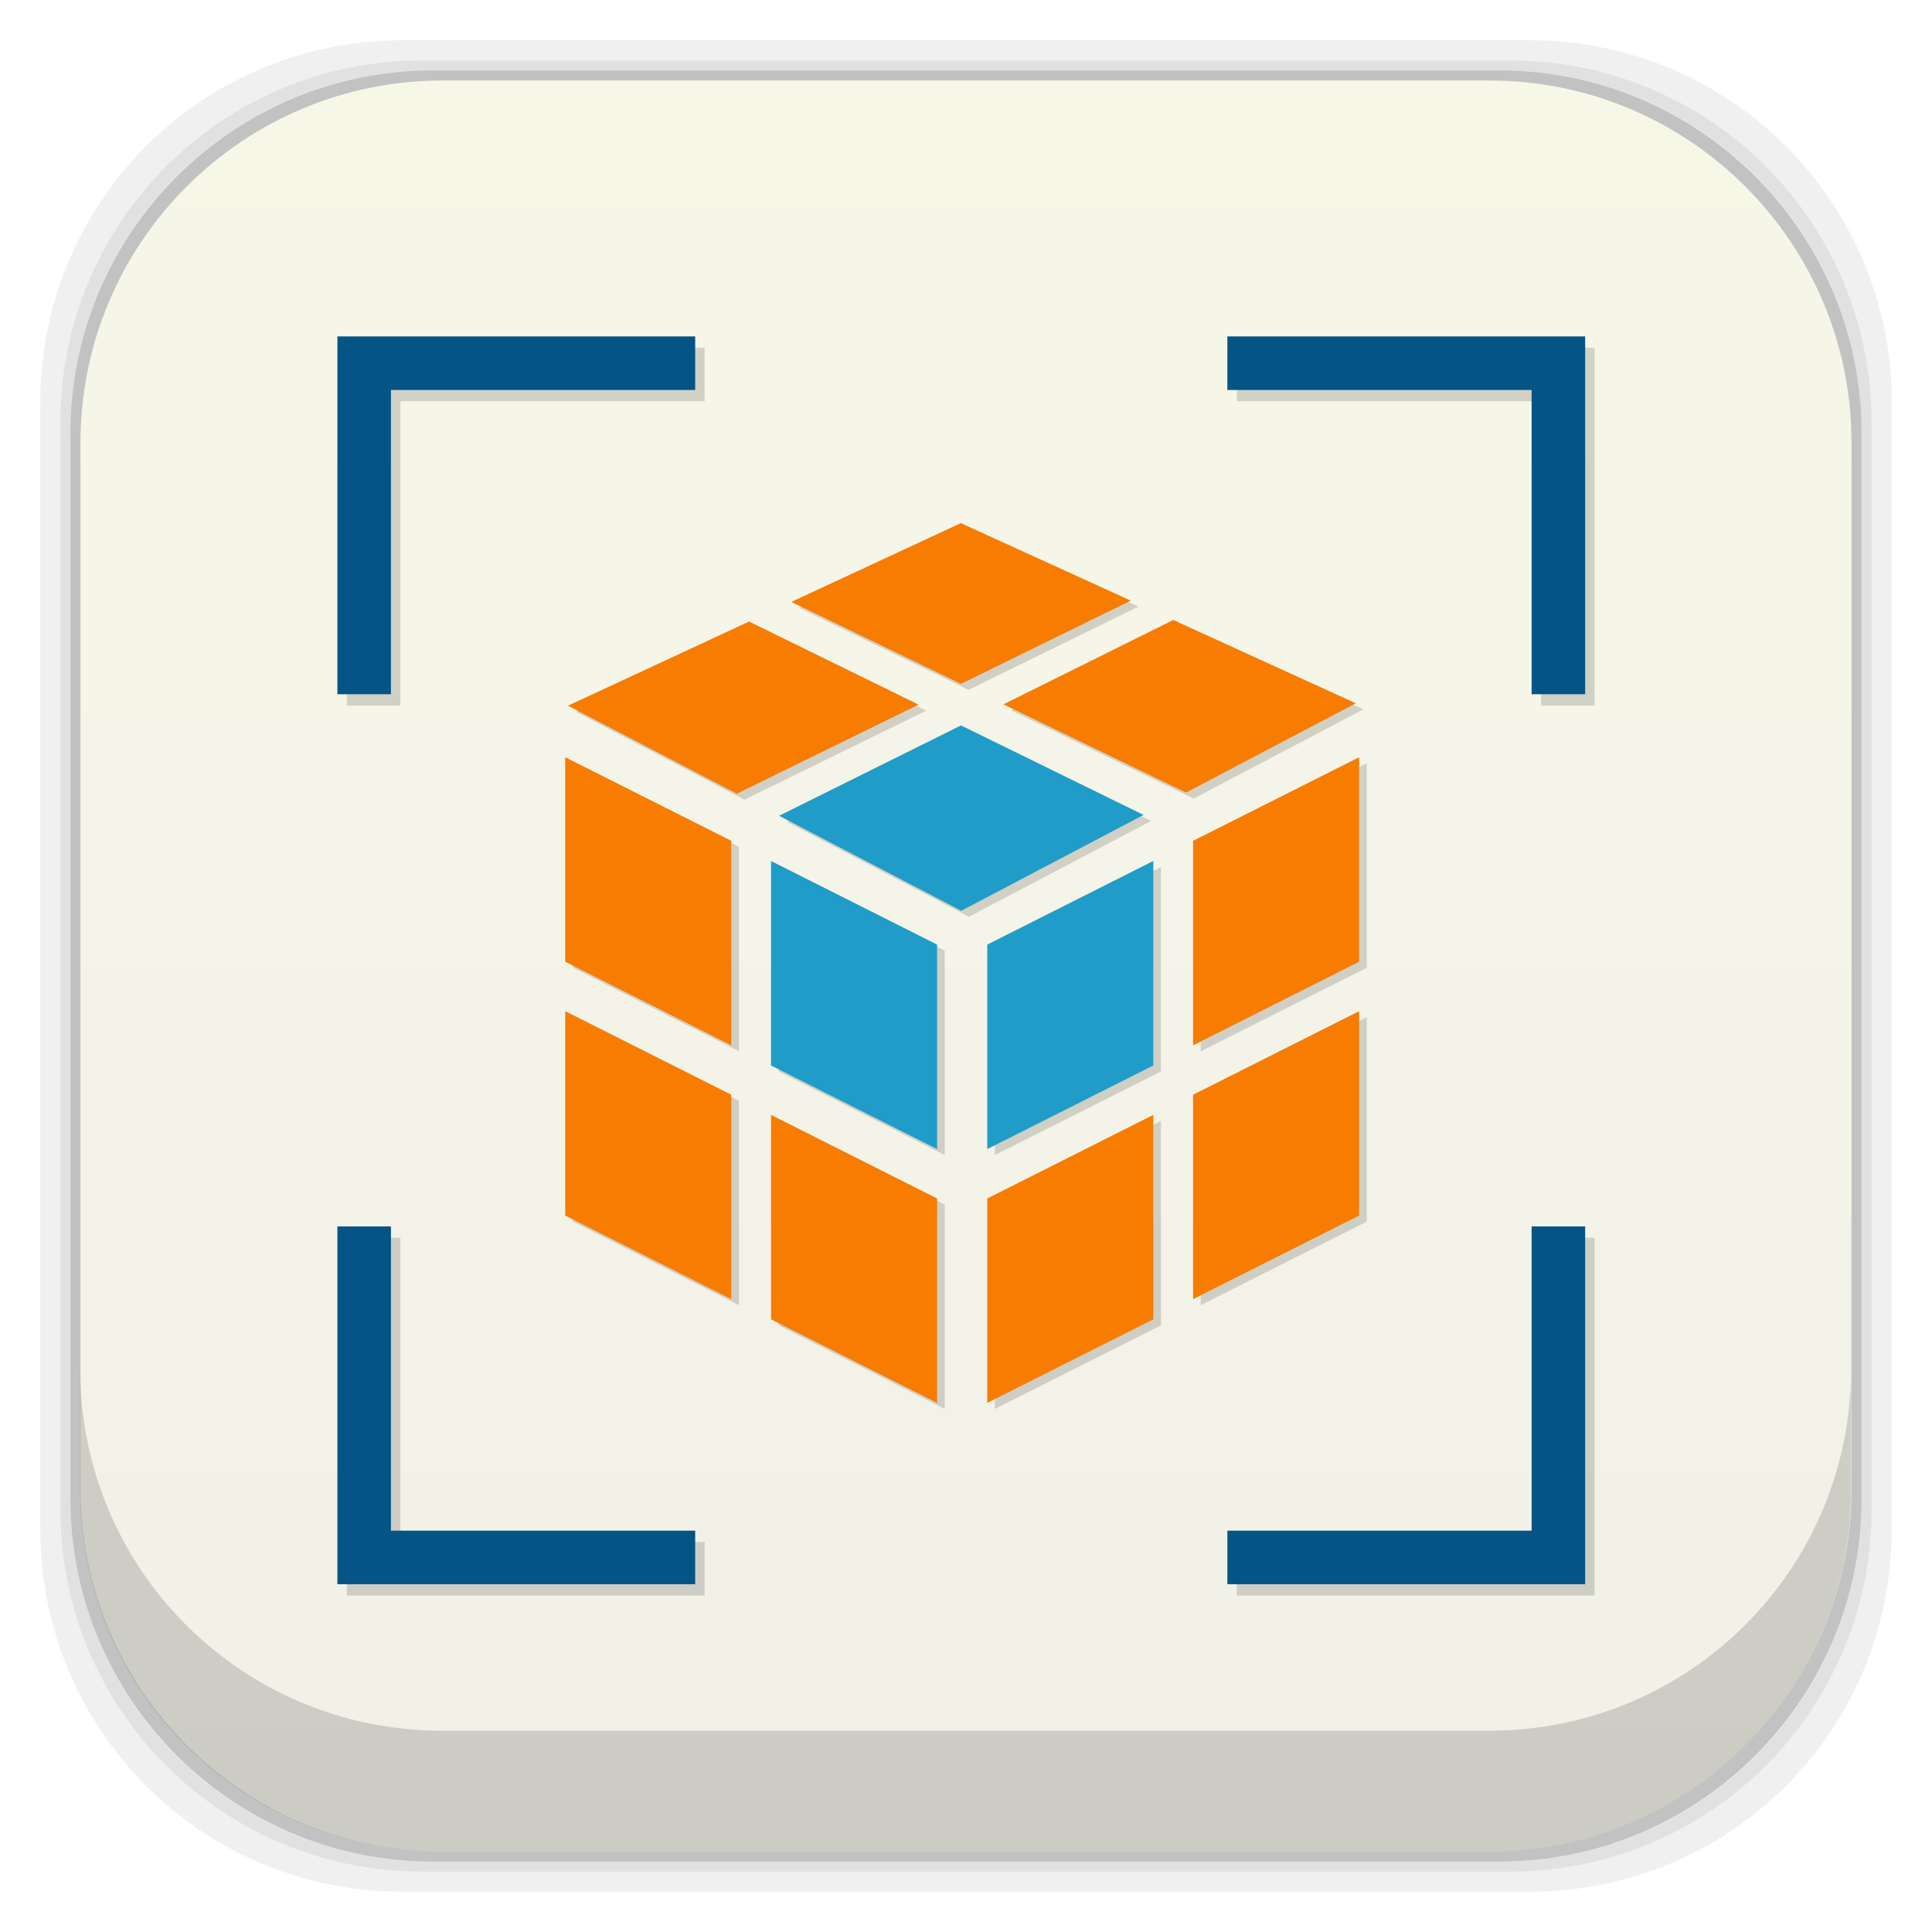
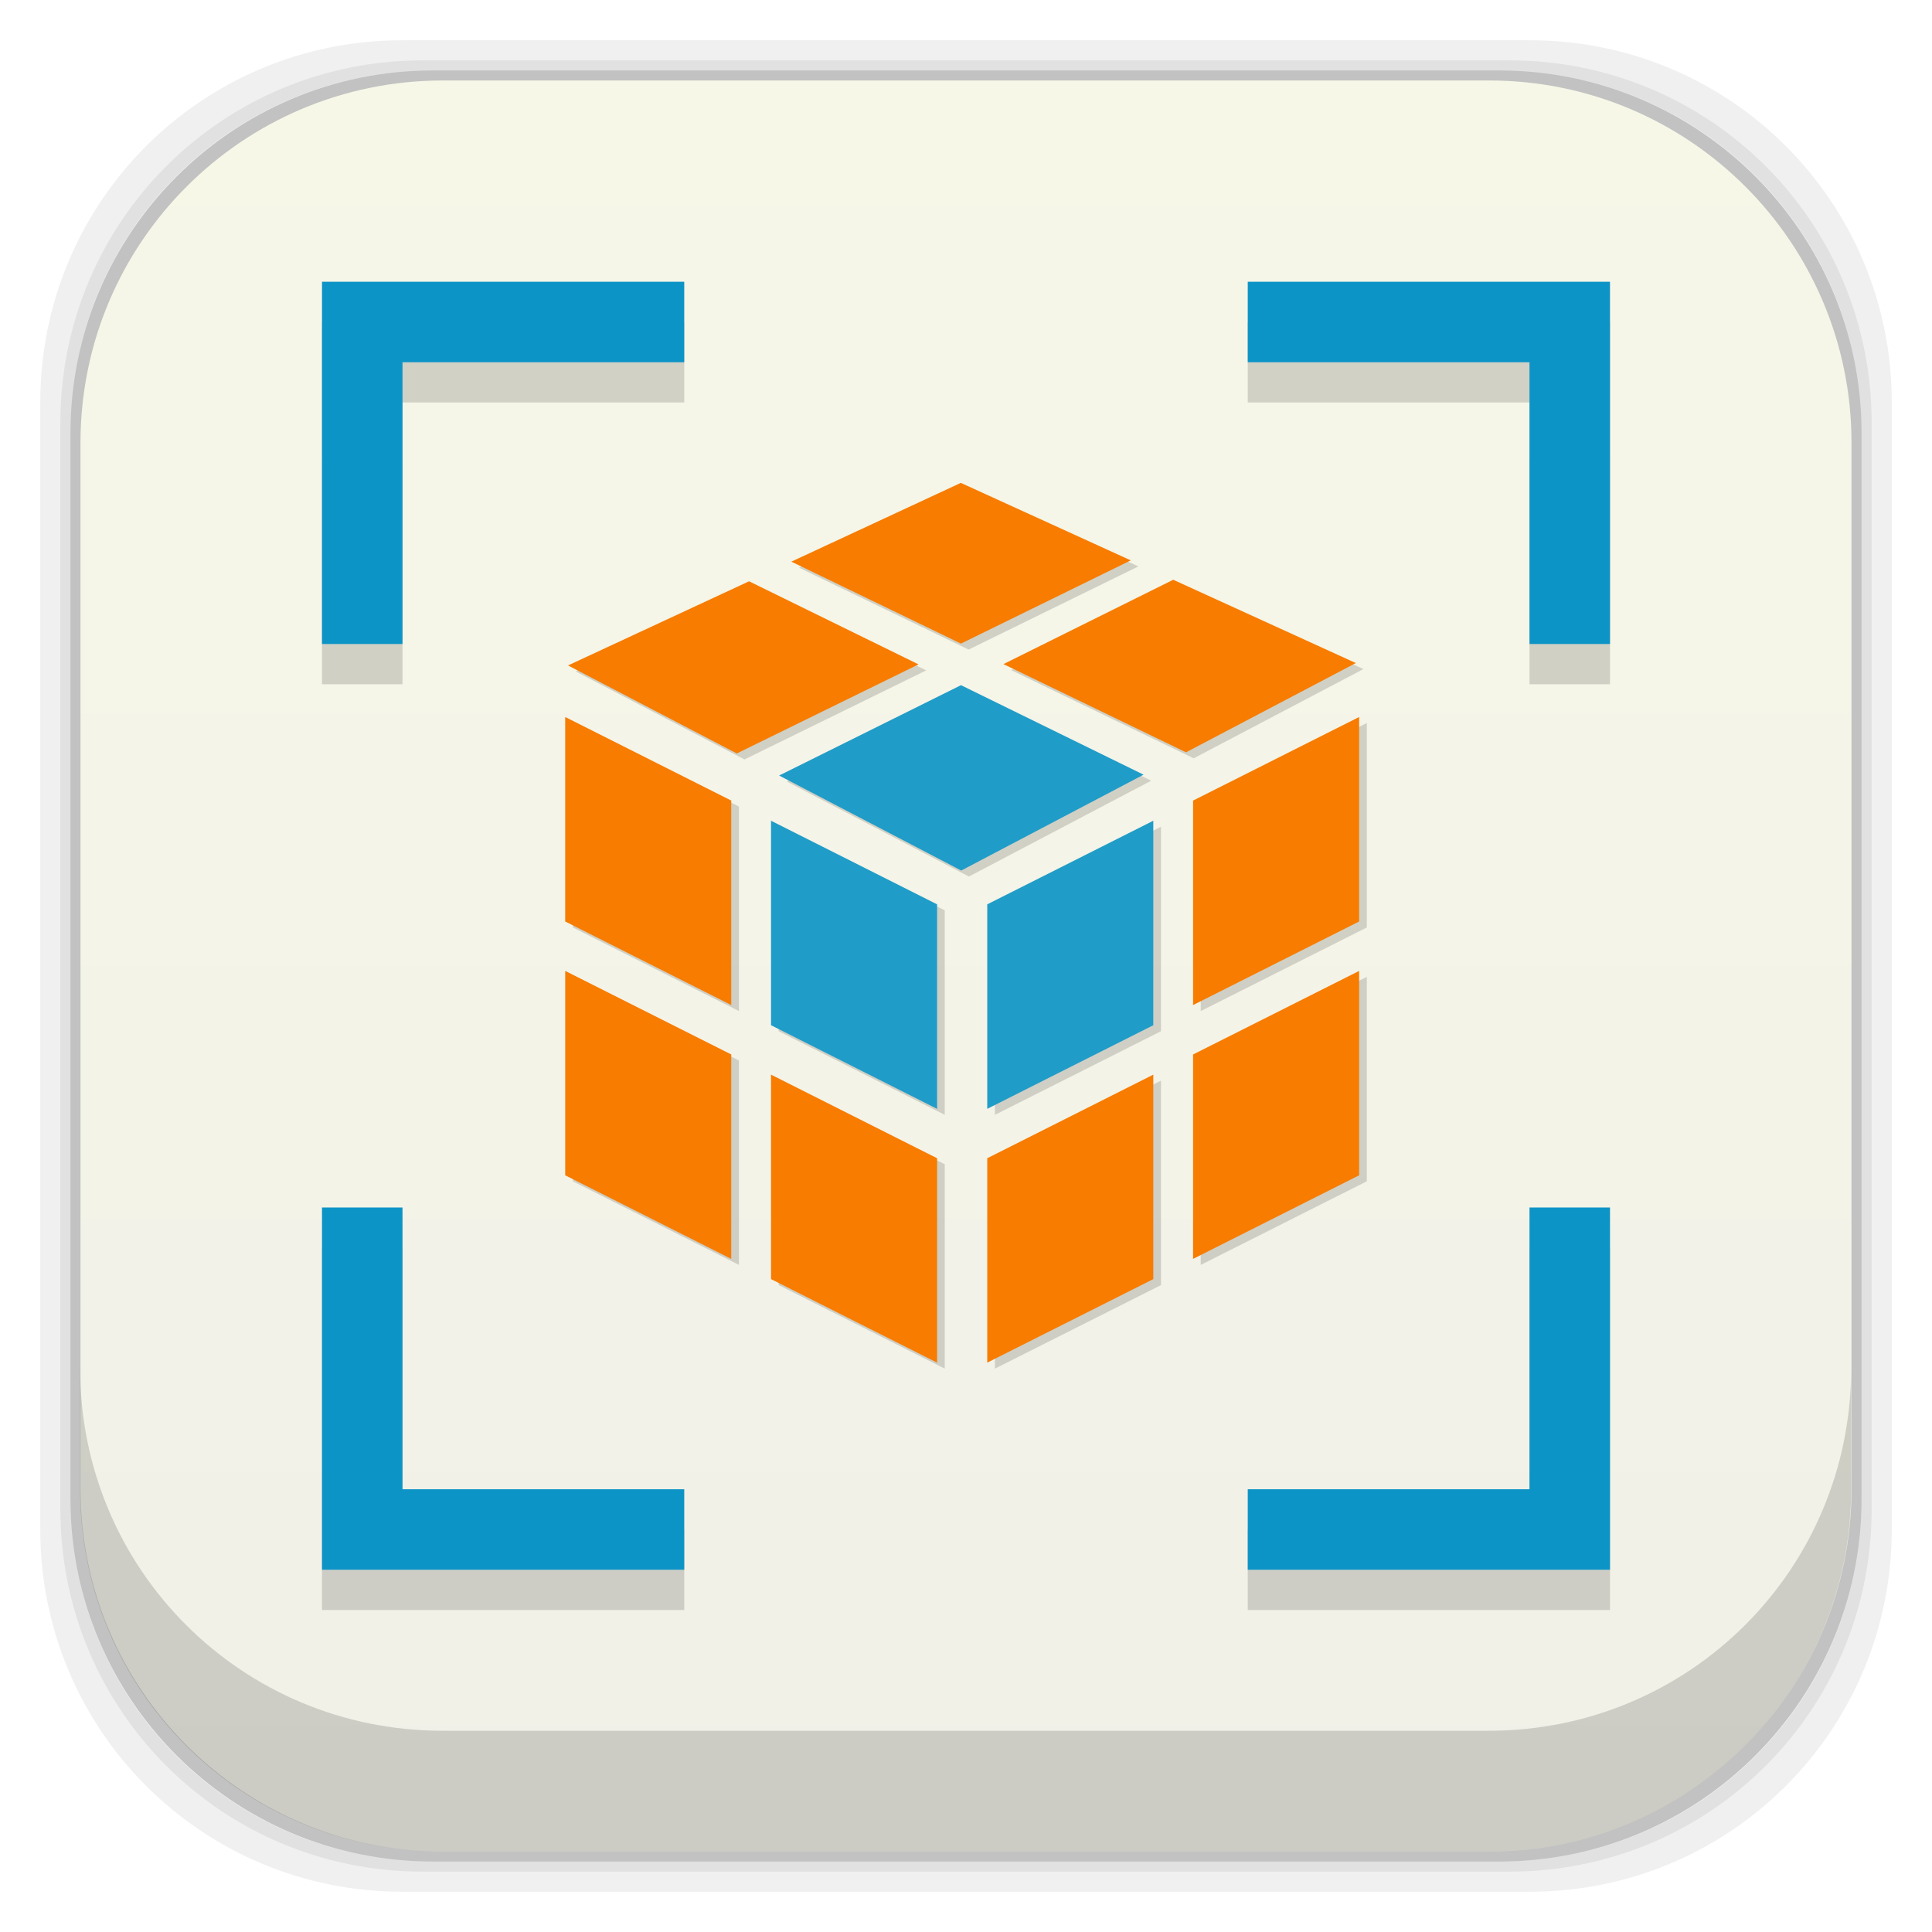
<svg xmlns="http://www.w3.org/2000/svg" xmlns:xlink="http://www.w3.org/1999/xlink" width="48" height="48" id="svg2" version="1.1">
  <defs id="defs4">
    <linearGradient id="linearGradient3768">
      <stop style="stop-color:#f7f7e8;stop-opacity:1;" offset="0" id="stop3770" />
      <stop style="stop-color:#f0f0e8;stop-opacity:1;" offset="1" id="stop3772" />
    </linearGradient>
    <radialGradient r="23" fy="42.5" fx="24" cy="42.5" cx="24" gradientTransform="matrix(1.043478,0,0,0.1956518,-1.07163,41.18481)" gradientUnits="userSpaceOnUse" id="radialGradient3913" xlink:href="#linearGradient4243-9" />
    <linearGradient id="linearGradient4243-9">
      <stop style="stop-color:#000000;stop-opacity:1;" offset="0" id="stop4245-0" />
      <stop style="stop-color:#000000;stop-opacity:0;" offset="1" id="stop4247-7" />
    </linearGradient>
    <radialGradient r="23" fy="42.5" fx="24" cy="42.5" cx="24" gradientTransform="matrix(1.043478,0,0,0.1956518,-1.07173,1045.547)" gradientUnits="userSpaceOnUse" id="radialGradient3076" xlink:href="#linearGradient4243-9" />
    <linearGradient xlink:href="#linearGradient3768" id="linearGradient3776" x1="2" y1="1028.362" x2="46" y2="1028.362" gradientUnits="userSpaceOnUse" gradientTransform="translate(1004.362,-1052.362)" />
  </defs>
  <g id="layer1" transform="translate(0,-1004.362)">
    <g id="g3878" transform="translate(-39.76588,1007.889)">
      <path id="rect3829" d="m 49.766,-2.527 c -4.986,0 -9,4.014 -9,9 l 0,28 c 0,4.986 4.014,9 9,9 l 28,0 c 4.986,0 9,-4.014 9,-9 l 0,-28 c 0,-4.986 -4.014,-9 -9,-9 l -28,0 z m 0.5,0.5 27,0 c 4.986,0 9,4.014 9,9 l 0,27 c 0,4.986 -4.014,9 -9,9 l -27,0 c -4.986,0 -9,-4.014 -9,-9 l 0,-27 c 0,-4.986 4.014,-9 9,-9 z" style="opacity:0.06;fill:#000000;fill-opacity:1;stroke:none;display:inline" />
      <path id="rect3827" d="m 50.266,-2.027 c -4.986,0 -9,4.014 -9,9 l 0,27 c 0,4.986 4.014,9 9,9 l 27,0 c 4.986,0 9,-4.014 9,-9 l 0,-27 c 0,-4.986 -4.014,-9 -9,-9 l -27,0 z m 0.25,0.25 26.5,0 c 4.986,0 9,4.014 9,9 l 0,26.5 c 0,4.986 -4.014,9 -9,9 l -26.5,0 c -4.986,0 -9,-4.014 -9,-9 l 0,-26.5 c 0,-4.986 4.014,-9 9,-9 z" style="opacity:0.12;fill:#000000;fill-opacity:1;stroke:none;display:inline" />
      <rect rx="9" ry="9" y="-1.777" x="41.516" height="44.5" width="44.5" id="rect3038-4" style="opacity:0.24;fill:#000000;fill-opacity:1;stroke:none;display:inline" />
    </g>
  </g>
  <g id="layer2" transform="translate(0,-1004.362)" style="display:none">
    <path style="opacity:0.3;fill:url(#radialGradient3076);fill-opacity:1;stroke:none;display:inline" d="m 1.003,1049.362 c 0.488,4.519 4.316,8 8.969,8 l 28,0 c 4.653,0 8.481,-3.481 8.969,-8 l -45.938,0 z" id="rect4241" />
  </g>
  <g id="layer3" transform="translate(0,-1004.362)">
    <rect rx="9" ry="9" y="-46" x="1006.362" height="44" width="44" id="rect4169-3" style="fill:url(#linearGradient3776);fill-opacity:1;stroke:none;display:inline" transform="matrix(0,1,-1,0,0,0)" />
  </g>
  <g id="layer4" transform="translate(0,-1004.362)">
-     <g transform="matrix(0.04297393,0,0,0.04297393,13.07241,1017.452)" id="g3862" style="opacity:0.15;fill:#000000">
+     <path id="path3057" d="m 8,1012.362 0,9 2,0 0,-7 7,0 0,-2 z" style="opacity:0.15;fill:#000000;fill-opacity:1;stroke:none" />
+     <path style="opacity:0.15;fill:#000000;fill-opacity:1;stroke:none" d="m 40,1012.362 0,9 -2,0 0,-7 -7,0 0,-2 z" id="path3059" />
+     <path style="opacity:0.15;fill:#000000;fill-opacity:1;stroke:none" d="m 8,1044.362 0,-9 2,0 0,7 7,0 0,2 z" id="path3061" />
+     <path id="path3063" d="m 40,1044.362 0,-9 -2,0 0,7 -7,0 0,2 z" style="opacity:0.15;fill:#000000;fill-opacity:1;stroke:none" />
+     <g transform="matrix(0.04297393,0,0,0.04297393,13.07241,1016.452)" id="g3862" style="opacity:0.15;fill:#000000">
      <g id="g3864" style="fill:#000000">
        <g id="g3866" style="fill:#000000">
-           <polygon style="fill:#000000" points="27,136.655 27,254.875 123,303.193 123,184.973 " id="polygon3868" />
-           <polygon style="fill:#000000" points="242,244.967 146,196.636 146,314.855 242,363.193 " id="polygon3870" />
-           <polygon style="fill:#000000" points="242,509.92 242,391.752 146,343.428 146,461.635 " id="polygon3872" />
-           <polygon style="fill:#000000" points="27,401.622 123,449.946 123,331.765 27,283.453 " id="polygon3874" />
+           <polygon style="fill:#000000" points="27,254.875 123,303.193 123,184.973 27,136.655 " id="polygon3868" />
+           <polygon style="fill:#000000" points="146,196.636 146,314.855 242,363.193 242,244.967 " id="polygon3870" />
+           <polygon style="fill:#000000" points="242,391.752 146,343.428 146,461.635 242,509.92 " id="polygon3872" />
+           <polygon style="fill:#000000" points="123,449.946 123,331.765 27,283.453 27,401.622 " id="polygon3874" />
        </g>
        <g id="g3876" style="fill:#000000">
-           <polygon style="fill:#000000" points="486,136.655 486,254.875 390,303.193 390,184.973 " id="polygon3878" />
-           <polygon style="fill:#000000" points="271,244.967 367,196.636 367,314.855 271,363.193 " id="polygon3880" />
-           <polygon style="fill:#000000" points="271,509.92 271,391.752 367,343.428 367,461.635 " id="polygon3882" />
-           <polygon style="fill:#000000" points="486,401.622 390,449.946 390,331.765 486,283.453 " id="polygon3884" />
+           <polygon style="fill:#000000" points="486,254.875 390,303.193 390,184.973 486,136.655 " id="polygon3878" />
+           <polygon style="fill:#000000" points="367,196.636 367,314.855 271,363.193 271,244.967 " id="polygon3880" />
+           <polygon style="fill:#000000" points="271,391.752 367,343.428 367,461.635 271,509.92 " id="polygon3882" />
+           <polygon style="fill:#000000" points="390,449.946 390,331.765 486,283.453 486,401.622 " id="polygon3884" />
        </g>
      </g>
      <g id="g3886" style="fill:#000000">
-         <polygon style="fill:#000000" points="255.718,1.305 157.738,46.844 255.796,94.214 353.971,46.11 " id="polygon3888" />
-         <polygon style="fill:#000000" points="484.074,105.467 378.516,57.312 280.36,106.078 385.919,157.071 " id="polygon3890" />
-         <polygon style="fill:#000000" points="255.978,225.415 361.373,170.006 255.815,118.259 150.679,170.493 " id="polygon3892" />
-         <polygon style="fill:#000000" points="28.627,106.85 126.212,157.733 231.276,106.24 133.296,58.201 " id="polygon3894" />
+         <polygon style="fill:#000000" points="157.738,46.844 255.796,94.214 353.971,46.11 255.718,1.305 " id="polygon3888" />
+         <polygon style="fill:#000000" points="378.516,57.312 280.36,106.078 385.919,157.071 484.074,105.467 " id="polygon3890" />
+         <polygon style="fill:#000000" points="361.373,170.006 255.815,118.259 150.679,170.493 255.978,225.415 " id="polygon3892" />
+         <polygon style="fill:#000000" points="126.212,157.733 231.276,106.24 133.296,58.201 28.627,106.85 " id="polygon3894" />
      </g>
    </g>
-     <g id="g3903" transform="translate(0,1.499983)">
-       <polygon transform="matrix(0.04297393,0,0,0.04297393,12.88197,1015.803)" id="polygon3146" points="242,363.193 242,244.967 146,196.636 146,314.855 " style="fill:#209cc8;fill-opacity:1" />
-       <polygon transform="matrix(0.04297393,0,0,0.04297393,12.88197,1015.803)" id="polygon3156" points="271,363.193 271,244.967 367,196.636 367,314.855 " style="fill:#209cc8;fill-opacity:1" />
-       <polygon transform="matrix(0.04297393,0,0,0.04297393,12.88197,1015.803)" style="fill:#209cc8;fill-opacity:1" points="361.373,170.006 255.815,118.259 150.679,170.493 255.978,225.415 " id="polygon3168" />
+     <g id="g3903" transform="translate(0,0.4999826)">
+       <polygon transform="matrix(0.04297393,0,0,0.04297393,12.88197,1015.803)" id="polygon3146" points="242,244.967 146,196.636 146,314.855 242,363.193 " style="fill:#209cc8;fill-opacity:1" />
+       <polygon transform="matrix(0.04297393,0,0,0.04297393,12.88197,1015.803)" id="polygon3156" points="271,244.967 367,196.636 367,314.855 271,363.193 " style="fill:#209cc8;fill-opacity:1" />
+       <polygon transform="matrix(0.04297393,0,0,0.04297393,12.88197,1015.803)" style="fill:#209cc8;fill-opacity:1" points="255.815,118.259 150.679,170.493 255.978,225.415 361.373,170.006 " id="polygon3168" />
    </g>
-     <g id="g3892" style="fill:#f77c00;fill-opacity:1" transform="translate(0,1.499983)">
-       <polygon transform="matrix(0.04297393,0,0,0.04297393,12.88197,1015.803)" id="polygon3144" points="123,184.973 27,136.655 27,254.875 123,303.193 " style="fill:#f77c00;fill-opacity:1" />
-       <polygon transform="matrix(0.04297393,0,0,0.04297393,12.88197,1015.803)" id="polygon3148" points="146,461.635 242,509.92 242,391.752 146,343.428 " style="fill:#f77c00;fill-opacity:1" />
-       <polygon transform="matrix(0.04297393,0,0,0.04297393,12.88197,1015.803)" id="polygon3150" points="27,283.453 27,401.622 123,449.946 123,331.765 " style="fill:#f77c00;fill-opacity:1" />
-       <polygon transform="matrix(0.04297393,0,0,0.04297393,12.88197,1015.803)" id="polygon3154" points="390,184.973 486,136.655 486,254.875 390,303.193 " style="fill:#f77c00;fill-opacity:1" />
-       <polygon transform="matrix(0.04297393,0,0,0.04297393,12.88197,1015.803)" id="polygon3158" points="367,461.635 271,509.92 271,391.752 367,343.428 " style="fill:#f77c00;fill-opacity:1" />
-       <polygon transform="matrix(0.04297393,0,0,0.04297393,12.88197,1015.803)" id="polygon3160" points="486,283.453 486,401.622 390,449.946 390,331.765 " style="fill:#f77c00;fill-opacity:1" />
-       <polygon transform="matrix(0.04297393,0,0,0.04297393,12.88197,1015.803)" style="fill:#f77c00;fill-opacity:1" points="157.738,46.844 255.796,94.214 353.971,46.11 255.718,1.305 " id="polygon3164" />
-       <polygon transform="matrix(0.04297393,0,0,0.04297393,12.88197,1015.803)" style="fill:#f77c00;fill-opacity:1" points="378.516,57.312 280.36,106.078 385.919,157.071 484.074,105.467 " id="polygon3166" />
-       <polygon transform="matrix(0.04297393,0,0,0.04297393,12.88197,1015.803)" style="fill:#f77c00;fill-opacity:1" points="126.212,157.733 231.276,106.24 133.296,58.201 28.627,106.85 " id="polygon3170" />
+     <g id="g3892" style="fill:#f77c00;fill-opacity:1" transform="translate(0,0.4999826)">
+       <polygon transform="matrix(0.04297393,0,0,0.04297393,12.88197,1015.803)" id="polygon3144" points="27,136.655 27,254.875 123,303.193 123,184.973 " style="fill:#f77c00;fill-opacity:1" />
+       <polygon transform="matrix(0.04297393,0,0,0.04297393,12.88197,1015.803)" id="polygon3148" points="242,509.92 242,391.752 146,343.428 146,461.635 " style="fill:#f77c00;fill-opacity:1" />
+       <polygon transform="matrix(0.04297393,0,0,0.04297393,12.88197,1015.803)" id="polygon3150" points="27,401.622 123,449.946 123,331.765 27,283.453 " style="fill:#f77c00;fill-opacity:1" />
+       <polygon transform="matrix(0.04297393,0,0,0.04297393,12.88197,1015.803)" id="polygon3154" points="486,136.655 486,254.875 390,303.193 390,184.973 " style="fill:#f77c00;fill-opacity:1" />
+       <polygon transform="matrix(0.04297393,0,0,0.04297393,12.88197,1015.803)" id="polygon3158" points="271,509.92 271,391.752 367,343.428 367,461.635 " style="fill:#f77c00;fill-opacity:1" />
+       <polygon transform="matrix(0.04297393,0,0,0.04297393,12.88197,1015.803)" id="polygon3160" points="486,401.622 390,449.946 390,331.765 486,283.453 " style="fill:#f77c00;fill-opacity:1" />
+       <polygon transform="matrix(0.04297393,0,0,0.04297393,12.88197,1015.803)" style="fill:#f77c00;fill-opacity:1" points="255.796,94.214 353.971,46.11 255.718,1.305 157.738,46.844 " id="polygon3164" />
+       <polygon transform="matrix(0.04297393,0,0,0.04297393,12.88197,1015.803)" style="fill:#f77c00;fill-opacity:1" points="280.36,106.078 385.919,157.071 484.074,105.467 378.516,57.312 " id="polygon3166" />
+       <polygon transform="matrix(0.04297393,0,0,0.04297393,12.88197,1015.803)" style="fill:#f77c00;fill-opacity:1" points="231.276,106.24 133.296,58.201 28.627,106.85 126.212,157.733 " id="polygon3170" />
    </g>
-     <g style="opacity:0.15;fill:#000000;fill-opacity:1" transform="translate(0.04611965,-0.3636924)" id="g4596">
-       <path style="fill:#000000;fill-opacity:1;stroke:none" d="m 8.571,1013.366 0,8.889 1.33,0 0,-7.559 7.559,0 0,-1.331 -8.889,0 z" id="path4598" />
-       <path id="path4600" d="m 8.571,1044.367 8.889,0 0,-1.331 -7.559,0 0,-7.559 -1.33,0 0,8.889 z" style="fill:#000000;fill-opacity:1;stroke:none" />
-       <path id="path4602" d="m 39.571,1013.366 0,8.889 -1.33,0 0,-7.559 -7.559,0 0,-1.331 8.889,0 z" style="fill:#000000;fill-opacity:1;stroke:none" />
-       <path style="fill:#000000;fill-opacity:1;stroke:none" d="m 39.571,1044.367 -8.889,0 0,-1.331 7.559,0 0,-7.559 1.33,0 0,8.889 z" id="path4604" />
-     </g>
-     <g id="g4539" transform="translate(-0.1882553,-0.6449424)" style="fill:#045585;fill-opacity:1">
-       <path id="rect4522" d="m 8.571,1013.366 0,8.889 1.33,0 0,-7.559 7.559,0 0,-1.331 -8.889,0 z" style="fill:#045585;fill-opacity:1;stroke:none" />
-       <path style="fill:#045585;fill-opacity:1;stroke:none" d="m 8.571,1044.367 8.889,0 0,-1.331 -7.559,0 0,-7.559 -1.33,0 0,8.889 z" id="path4529" />
-       <path style="fill:#045585;fill-opacity:1;stroke:none" d="m 39.571,1013.366 0,8.889 -1.33,0 0,-7.559 -7.559,0 0,-1.331 8.889,0 z" id="path4531" />
-       <path id="path4533" d="m 39.571,1044.367 -8.889,0 0,-1.331 7.559,0 0,-7.559 1.33,0 0,8.889 z" style="fill:#045585;fill-opacity:1;stroke:none" />
-     </g>
+     <path style="fill:#0d94c6;fill-opacity:1;stroke:none" d="m 8,1011.362 0,9 2,0 0,-7 7,0 0,-2 z" id="rect4522" />
+     <path id="path3051" d="m 40,1011.362 0,9 -2,0 0,-7 -7,0 0,-2 z" style="fill:#0d94c6;fill-opacity:1;stroke:none" />
+     <path id="path3053" d="m 8,1043.362 0,-9 2,0 0,7 7,0 0,2 z" style="fill:#0d94c6;fill-opacity:1;stroke:none" />
+     <path style="fill:#0d94c6;fill-opacity:1;stroke:none" d="m 40,1043.362 0,-9 -2,0 0,7 -7,0 0,2 z" id="path3055" />
  </g>
  <g id="layer5" transform="translate(0,-1004.362)" style="display:inline">
    <path style="opacity:0.15;fill:#000000;fill-opacity:1;stroke:none;display:inline" d="m 1.991,1038.362 0,3 c 0,4.986 4.014,9 9,9 l 26,0 c 4.986,0 9,-4.014 9,-9 l 0,-3 c 0,4.986 -4.014,9 -9,9 l -26,0 c -4.986,0 -9,-4.014 -9,-9 z" id="rect3038-42" />
  </g>
  <g id="layer6" transform="translate(0,-1004.362)" style="display:none">
    <rect rx="9" ry="9" y="1006.362" x="2" height="44" width="44" id="rect4169" style="fill:#abe1ad;fill-opacity:1;stroke:none;display:inline" />
  </g>
</svg>
